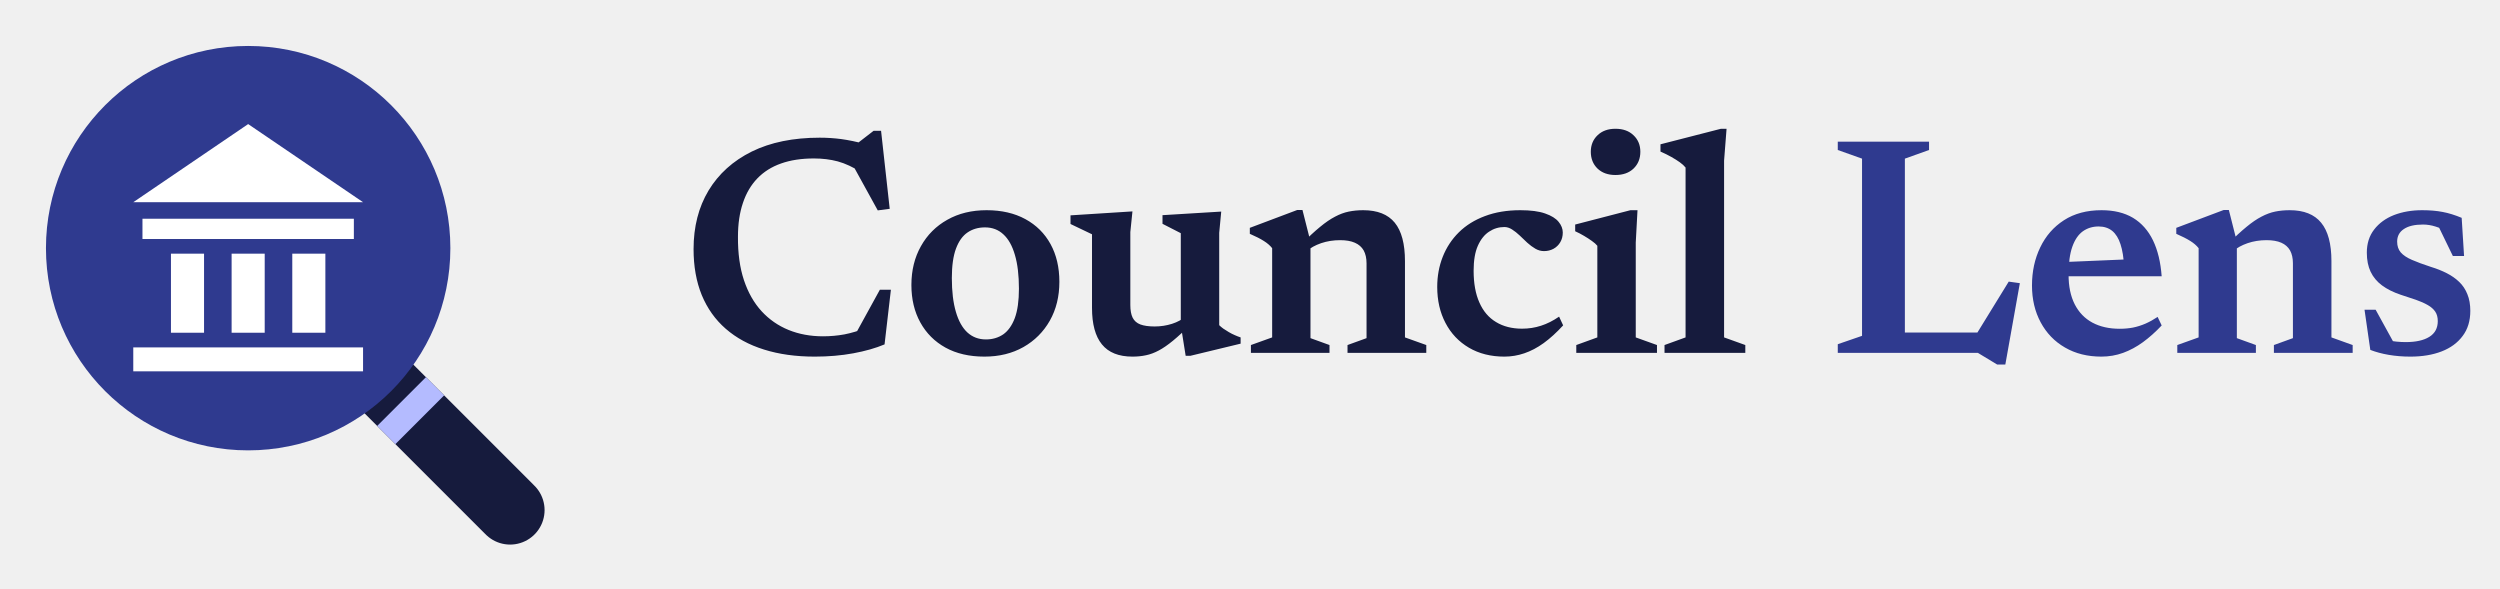
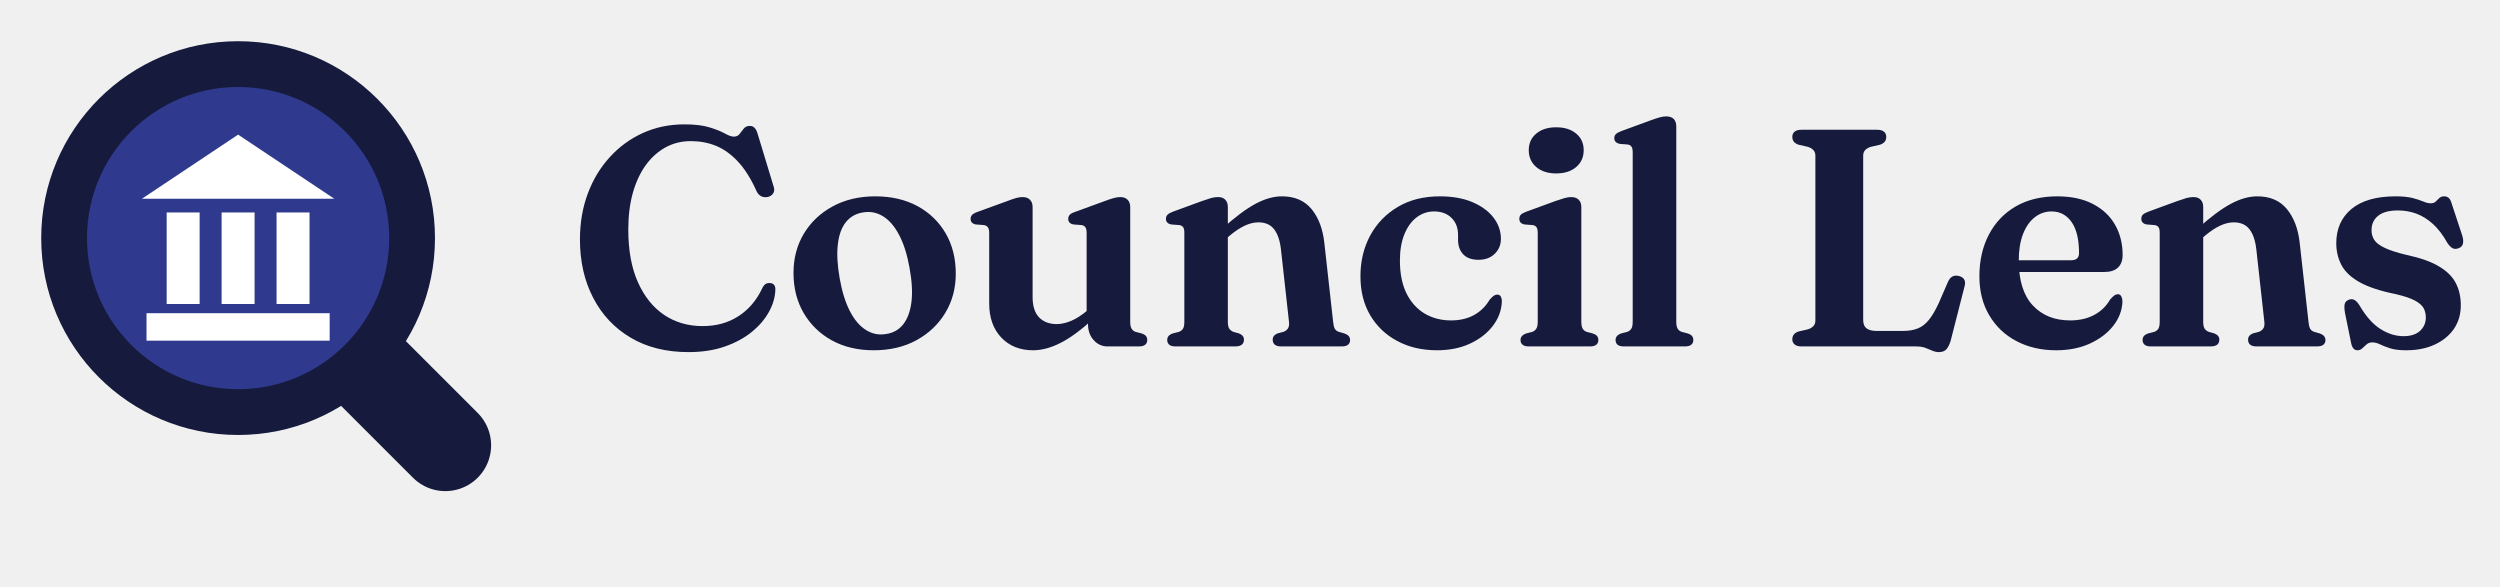
- <svg xmlns="http://www.w3.org/2000/svg" viewBox="0 0 272 64" width="272" height="64" role="img" aria-label="Council Lens">
-   <path d="M39.73 39.73L55.5 55.5" stroke="#161B3D" stroke-width="7.5" stroke-linecap="round" />
-   <circle cx="27" cy="27" r="22" fill="#2F3A8F" />
-   <path d="M43.69 43.69L45.67 45.67" stroke="#B4BBFF" stroke-width="7.5" />
-   <path fill="#FFFFFF" transform="translate(0 1)" d="M27 12.5 39.5 21H14.5zM15.5 22.8h23v2.2h-23zM18.6 26.6h3.6v8.6h-3.6zM25.2 26.6h3.6v8.6h-3.6zM31.8 26.6h3.6v8.6h-3.6zM14.5 36.8h25v2.6h-25z" />
-   <path fill="#161B3D" d="M89.54 36.59L89.54 36.59Q90.75 36.59 91.88 36.38Q93.01 36.16 94.25 35.67L94.25 35.67L92.89 36.69L95.73 31.52L96.93 31.52L96.24 37.47Q94.79 38.08 92.84 38.44Q90.88 38.80 88.65 38.80L88.65 38.80Q85.56 38.80 83.12 38.03Q80.68 37.27 78.96 35.77Q77.25 34.28 76.35 32.10Q75.46 29.92 75.46 27.10L75.46 27.10Q75.46 23.45 77.09 20.73Q78.73 18.01 81.79 16.49Q84.86 14.98 89.18 14.98L89.18 14.98Q90.37 14.98 91.52 15.13Q92.67 15.29 94.16 15.66L94.16 15.66L92.89 15.90L95.05 14.23L95.86 14.23L96.80 22.72L95.50 22.89L92.44 17.33L93.75 18.77Q92.36 17.89 91.15 17.56Q89.95 17.24 88.55 17.24L88.55 17.24Q86.51 17.24 84.97 17.79Q83.44 18.33 82.40 19.41Q81.36 20.49 80.83 22.08Q80.29 23.67 80.29 25.76L80.29 25.76Q80.27 28.46 80.94 30.48Q81.62 32.51 82.86 33.86Q84.10 35.21 85.80 35.90Q87.50 36.59 89.54 36.59ZM107.27 36.93L107.27 36.93Q108.34 36.93 109.15 36.38Q109.95 35.82 110.41 34.61Q110.86 33.39 110.86 31.42L110.86 31.42Q110.86 29.21 110.42 27.73Q109.99 26.25 109.17 25.50Q108.36 24.74 107.17 24.74L107.17 24.74Q106.08 24.74 105.27 25.29Q104.46 25.84 104.01 27.05Q103.56 28.26 103.56 30.25L103.56 30.25Q103.56 32.44 104.00 33.93Q104.43 35.41 105.25 36.17Q106.08 36.93 107.27 36.93ZM107.10 38.80L107.10 38.80Q104.65 38.80 102.87 37.82Q101.10 36.84 100.13 35.08Q99.16 33.32 99.16 31.01L99.16 31.01Q99.16 28.62 100.20 26.78Q101.23 24.94 103.07 23.91Q104.91 22.87 107.34 22.87L107.34 22.87Q109.78 22.87 111.56 23.84Q113.34 24.81 114.30 26.56Q115.26 28.31 115.26 30.66L115.26 30.66Q115.26 33.05 114.22 34.89Q113.18 36.72 111.35 37.76Q109.51 38.80 107.10 38.80ZM122.98 25.25L122.98 33.19Q122.98 34.05 123.23 34.56Q123.49 35.08 124.07 35.30Q124.66 35.52 125.63 35.52L125.63 35.52Q126.61 35.52 127.52 35.23Q128.42 34.94 128.94 34.45L128.94 34.45L129.56 35.28Q128.47 36.37 127.63 37.06Q126.78 37.76 126.08 38.13Q125.37 38.51 124.69 38.65Q124.01 38.80 123.21 38.80L123.21 38.80Q120.97 38.80 119.89 37.47Q118.81 36.15 118.81 33.49L118.81 33.49L118.81 25.49L116.47 24.37L116.47 23.43L123.21 23.00L122.98 25.25ZM129.52 38.71L129.00 38.71L128.47 35.38L128.47 25.37L126.48 24.35L126.48 23.41L132.87 23.02L132.65 25.33L132.65 35.38Q132.82 35.55 133.09 35.75Q133.36 35.94 133.69 36.13Q134.01 36.32 134.34 36.46Q134.67 36.61 134.98 36.71L134.98 36.71L134.98 37.39L129.52 38.71ZM141.71 22.85L142.58 26.29L142.58 36.79L144.65 37.54L144.65 38.39L136.10 38.39L136.10 37.54L138.41 36.71L138.41 27Q138.07 26.57 137.51 26.22Q136.95 25.86 135.98 25.44L135.98 25.44L135.98 24.79L141.13 22.85L141.71 22.85ZM146.61 38.39L146.61 37.54L148.68 36.79L148.68 28.65Q148.68 27.82 148.37 27.25Q148.05 26.69 147.41 26.41Q146.78 26.13 145.81 26.13L145.81 26.13Q144.70 26.13 143.73 26.46Q142.76 26.80 142.20 27.31L142.20 27.31L141.59 26.56Q142.73 25.42 143.62 24.69Q144.50 23.96 145.26 23.57Q146.01 23.17 146.75 23.02Q147.49 22.87 148.32 22.87L148.32 22.87Q150.64 22.87 151.75 24.23Q152.86 25.59 152.86 28.41L152.86 28.41L152.86 36.71L155.18 37.54L155.18 38.39L146.61 38.39ZM165.41 22.87L165.41 22.87Q167.11 22.87 168.12 23.23Q169.13 23.58 169.58 24.14Q170.03 24.69 170.03 25.30L170.03 25.30Q170.03 25.89 169.76 26.35Q169.49 26.81 169.02 27.07Q168.55 27.32 167.99 27.32L167.99 27.32Q167.50 27.32 167.05 27.06Q166.60 26.80 166.17 26.41Q165.75 26.01 165.34 25.62Q164.93 25.23 164.52 24.97Q164.10 24.70 163.68 24.70L163.68 24.70Q162.77 24.70 162.02 25.20Q161.26 25.69 160.79 26.74Q160.33 27.78 160.33 29.45L160.33 29.45Q160.33 31.52 160.96 32.92Q161.58 34.33 162.77 35.04Q163.95 35.76 165.60 35.76L165.60 35.76Q166.68 35.76 167.66 35.44Q168.64 35.13 169.63 34.45L169.63 34.45L170.07 35.40Q169.00 36.57 167.95 37.33Q166.91 38.08 165.84 38.44Q164.78 38.80 163.68 38.80L163.68 38.80Q161.47 38.80 159.82 37.83Q158.17 36.86 157.27 35.14Q156.37 33.43 156.37 31.22L156.37 31.22Q156.37 29.46 156.97 27.94Q157.57 26.42 158.72 25.28Q159.87 24.14 161.56 23.51Q163.25 22.87 165.41 22.87ZM175.76 19.04L175.76 19.04Q174.54 19.04 173.81 18.34Q173.08 17.63 173.08 16.51L173.08 16.51Q173.08 15.42 173.81 14.72Q174.54 14.01 175.76 14.01L175.76 14.01Q177.00 14.01 177.73 14.72Q178.47 15.42 178.47 16.51L178.47 16.51Q178.47 17.63 177.73 18.34Q177.00 19.04 175.76 19.04ZM177.39 22.87L178.16 22.87L177.97 26.39L177.97 36.71L180.28 37.54L180.28 38.39L171.50 38.39L171.50 37.54L173.79 36.71L173.79 26.74Q173.59 26.49 173.19 26.21Q172.80 25.93 172.34 25.66Q171.87 25.38 171.38 25.16L171.38 25.16L171.38 24.43L177.39 22.87ZM187.58 17.48L187.58 36.71L189.89 37.54L189.89 38.39L181.10 38.39L181.10 37.54L183.39 36.71L183.39 18.23Q183.16 17.94 182.77 17.66Q182.38 17.38 181.85 17.08Q181.32 16.78 180.66 16.49L180.66 16.49L180.66 15.70L187.24 14.01L187.85 14.01L187.58 17.48Z" />
-   <path fill="#2F3A8F" d="M219.76 30.81L218.18 39.66L217.29 39.66L215.19 38.39L204.76 38.39L204.78 36.18L216.48 36.18L214.62 37.03L218.55 30.64L219.76 30.81ZM209.88 16.32L207.25 17.26L207.25 38.39L199.95 38.39L199.95 37.45L202.59 36.54L202.59 17.26L199.95 16.32L199.95 15.41L209.88 15.41L209.88 16.32ZM228.65 22.87L228.65 22.87Q230.67 22.87 232.07 23.70Q233.46 24.54 234.24 26.14Q235.02 27.75 235.19 30.06L235.19 30.06L224.09 30.06L224.11 28.53L232.85 28.16L231.10 29.01Q231.03 27.54 230.71 26.57Q230.40 25.61 229.81 25.12Q229.21 24.64 228.33 24.64L228.33 24.64Q227.36 24.64 226.62 25.16Q225.88 25.69 225.47 26.84Q225.06 27.99 225.06 29.89L225.06 29.89Q225.06 31.79 225.73 33.11Q226.41 34.43 227.65 35.10Q228.90 35.77 230.62 35.77L230.62 35.77Q231.39 35.77 232.07 35.64Q232.76 35.50 233.43 35.21Q234.09 34.92 234.75 34.48L234.75 34.48L235.19 35.41Q234.19 36.47 233.15 37.23Q232.12 37.98 231.00 38.39Q229.87 38.80 228.63 38.80L228.63 38.80Q226.37 38.80 224.67 37.81Q222.97 36.83 222.03 35.08Q221.08 33.32 221.08 31.06L221.08 31.06Q221.08 28.77 221.98 26.91Q222.87 25.05 224.56 23.96Q226.25 22.87 228.65 22.87ZM242.50 22.85L243.37 26.29L243.37 36.79L245.44 37.54L245.44 38.39L236.89 38.39L236.89 37.54L239.21 36.71L239.21 27Q238.87 26.57 238.31 26.22Q237.74 25.86 236.78 25.44L236.78 25.44L236.78 24.79L241.93 22.85L242.50 22.85ZM247.40 38.39L247.40 37.54L249.47 36.79L249.47 28.65Q249.47 27.82 249.16 27.25Q248.84 26.69 248.21 26.41Q247.57 26.13 246.60 26.13L246.60 26.13Q245.50 26.13 244.53 26.46Q243.56 26.80 243.00 27.31L243.00 27.31L242.38 26.56Q243.52 25.42 244.41 24.69Q245.29 23.96 246.05 23.57Q246.81 23.17 247.54 23.02Q248.28 22.87 249.12 22.87L249.12 22.87Q251.43 22.87 252.54 24.23Q253.66 25.59 253.66 28.41L253.66 28.41L253.66 36.71L255.97 37.54L255.97 38.39L247.40 38.39ZM263.53 22.87L263.53 22.87Q264.79 22.87 265.76 23.06Q266.73 23.24 267.83 23.70L267.83 23.70L268.09 27.85L266.87 27.85L264.88 23.75L266.41 25.28Q265.68 24.86 264.99 24.65Q264.30 24.43 263.62 24.43L263.62 24.43Q262.26 24.43 261.54 24.92Q260.81 25.40 260.81 26.29L260.81 26.29Q260.81 27 261.20 27.46Q261.60 27.92 262.41 28.27Q263.23 28.63 264.49 29.04L264.49 29.04Q265.44 29.33 266.22 29.73Q267.00 30.13 267.57 30.68Q268.14 31.23 268.45 32.01Q268.77 32.78 268.77 33.82L268.77 33.82Q268.77 35.45 267.94 36.55Q267.12 37.66 265.66 38.23Q264.20 38.80 262.24 38.80L262.24 38.80Q261.02 38.80 259.90 38.61Q258.79 38.42 257.89 38.07L257.89 38.07L257.26 33.70L258.47 33.70L260.88 38.08L258.59 36.62Q259.20 36.86 259.73 37.00Q260.27 37.13 260.76 37.17Q261.25 37.22 261.73 37.22L261.73 37.22Q263.40 37.22 264.31 36.65Q265.23 36.08 265.23 34.94L265.23 34.94Q265.23 34.31 264.95 33.90Q264.67 33.49 264.14 33.19Q263.60 32.88 262.86 32.62Q262.12 32.36 261.20 32.07L261.20 32.07Q259.98 31.66 259.16 31.05Q258.35 30.45 257.93 29.58Q257.51 28.70 257.51 27.49L257.51 27.49Q257.51 26.00 258.31 24.97Q259.10 23.94 260.46 23.40Q261.83 22.87 263.53 22.87Z" />
+ <svg xmlns="http://www.w3.org/2000/svg" viewBox="0 0 273 64" width="273" height="64" role="img" aria-label="Council Lens">
+   <path d="M36.96 36.96L48.63 48.63" stroke="#161B3D" stroke-width="10" stroke-linecap="round" />
+   <circle cx="26" cy="26" r="21.5" fill="#161B3D" />
+   <circle cx="26" cy="26" r="16.5" fill="#2F3A8F" />
+   <path fill="#FFFFFF" transform="translate(0 2.2)" d="M26 12.5 36.5 19.5H15.5zM18.2 21h3.6v10h-3.6zM24.2 21h3.6v10h-3.6zM30.2 21h3.6v10h-3.6zM16 32h20v3H16z" />
+   <path fill="#161B3D" d="M84.67 31.59L84.67 31.59Q84.65 32.79 84.00 34.00Q83.35 35.21 82.13 36.22Q80.90 37.23 79.15 37.84Q77.41 38.45 75.18 38.45L75.18 38.45Q71.53 38.45 68.88 36.88Q66.22 35.31 64.78 32.53Q63.33 29.75 63.33 26.15L63.33 26.15Q63.33 23.42 64.19 21.13Q65.04 18.85 66.59 17.16Q68.13 15.46 70.21 14.52Q72.29 13.58 74.74 13.58L74.74 13.58Q76.43 13.58 77.49 13.91Q78.56 14.24 79.16 14.58Q79.77 14.92 80.13 14.92L80.13 14.92Q80.55 14.92 80.77 14.62Q80.99 14.33 81.22 14.04Q81.46 13.75 81.88 13.75L81.88 13.75Q82.19 13.75 82.39 13.95Q82.59 14.14 82.73 14.60L82.73 14.60L84.50 20.43Q84.62 20.81 84.43 21.12Q84.23 21.42 83.84 21.51L83.84 21.51Q83.44 21.59 83.12 21.43Q82.80 21.27 82.61 20.86L82.61 20.86Q81.70 18.84 80.59 17.65Q79.48 16.46 78.20 15.93Q76.92 15.41 75.43 15.41L75.43 15.41Q73.93 15.41 72.68 16.09Q71.43 16.78 70.51 18.04Q69.60 19.31 69.10 21.08Q68.61 22.86 68.61 25.07L68.61 25.07Q68.61 28.47 69.66 30.82Q70.72 33.18 72.54 34.40Q74.37 35.61 76.71 35.61L76.71 35.61Q78.96 35.61 80.62 34.54Q82.29 33.47 83.22 31.51L83.22 31.51Q83.40 31.12 83.64 30.99Q83.88 30.87 84.16 30.92L84.16 30.92Q84.42 30.95 84.54 31.13Q84.67 31.30 84.67 31.59ZM95.58 21.44L95.58 21.44Q98.20 21.44 100.18 22.50Q102.15 23.57 103.26 25.47Q104.37 27.37 104.37 29.89L104.37 29.89Q104.37 32.27 103.23 34.16Q102.09 36.05 100.08 37.15Q98.07 38.25 95.41 38.25L95.41 38.25Q92.81 38.25 90.84 37.17Q88.88 36.09 87.76 34.18Q86.65 32.28 86.65 29.80L86.65 29.80Q86.65 27.39 87.79 25.50Q88.93 23.62 90.94 22.53Q92.95 21.44 95.58 21.44ZM96.78 36.47L96.78 36.47Q97.93 36.30 98.63 35.42Q99.33 34.53 99.53 32.98Q99.72 31.42 99.32 29.24L99.32 29.24Q98.93 27.06 98.18 25.65Q97.44 24.24 96.43 23.62Q95.41 22.99 94.23 23.20L94.23 23.20Q93.07 23.38 92.36 24.27Q91.66 25.16 91.49 26.70Q91.31 28.25 91.70 30.44L91.70 30.44Q92.09 32.61 92.83 34.02Q93.57 35.43 94.59 36.05Q95.60 36.68 96.78 36.47ZM118.81 35.39L118.81 35.39L118.81 34.56L118.66 34.50L118.66 25.44Q118.66 25.02 118.53 24.83Q118.41 24.63 118.12 24.58L118.12 24.58L117.22 24.51Q116.92 24.45 116.78 24.29Q116.65 24.14 116.65 23.91L116.65 23.91Q116.65 23.63 116.81 23.46Q116.97 23.28 117.43 23.13L117.43 23.13L120.57 21.98Q121.21 21.74 121.61 21.63Q122.00 21.52 122.34 21.52L122.34 21.52Q122.86 21.52 123.14 21.82Q123.42 22.11 123.42 22.60L123.42 22.60L123.42 35.12Q123.42 35.65 123.57 35.89Q123.71 36.14 124.01 36.24L124.01 36.24L124.66 36.41Q124.98 36.51 125.13 36.68Q125.28 36.86 125.28 37.13L125.28 37.13Q125.28 37.45 125.06 37.64Q124.84 37.83 124.35 37.83L124.35 37.83L120.96 37.83Q120.04 37.83 119.43 37.14Q118.81 36.46 118.81 35.39ZM108.02 33.13L108.02 33.13L108.02 25.44Q108.02 25.02 107.88 24.83Q107.75 24.63 107.46 24.58L107.46 24.58L106.56 24.51Q106.26 24.45 106.12 24.29Q105.99 24.14 105.99 23.91L105.99 23.91Q105.99 23.63 106.16 23.46Q106.33 23.28 106.77 23.13L106.77 23.13L109.93 21.98Q110.58 21.73 110.97 21.62Q111.36 21.52 111.65 21.52L111.65 21.52Q112.21 21.52 112.48 21.82Q112.76 22.11 112.76 22.60L112.76 22.60L112.76 32.44Q112.76 33.92 113.47 34.66Q114.18 35.39 115.40 35.39L115.40 35.39Q116.14 35.39 116.99 35.03Q117.83 34.67 118.73 33.91L118.73 33.91L119.40 33.31L120.18 34.11L119.52 34.70Q117.39 36.66 115.80 37.45Q114.22 38.25 112.81 38.25L112.81 38.25Q110.65 38.25 109.33 36.85Q108.02 35.46 108.02 33.13ZM134.08 22.59L134.08 22.59L134.08 35.12Q134.08 35.65 134.23 35.88Q134.39 36.12 134.69 36.24L134.69 36.24L135.30 36.41Q135.84 36.63 135.84 37.08L135.84 37.08Q135.84 37.83 134.89 37.83L134.89 37.83L128.37 37.83Q127.90 37.83 127.68 37.64Q127.46 37.45 127.46 37.13L127.46 37.13Q127.46 36.88 127.60 36.70Q127.75 36.52 128.07 36.41L128.07 36.41L128.74 36.24Q129.05 36.12 129.19 35.88Q129.33 35.65 129.33 35.12L129.33 35.12L129.33 25.44Q129.33 25.00 129.21 24.82Q129.08 24.63 128.79 24.58L128.79 24.58L127.90 24.51Q127.59 24.45 127.46 24.29Q127.32 24.14 127.32 23.91L127.32 23.91Q127.32 23.62 127.49 23.45Q127.65 23.28 128.10 23.11L128.10 23.11L131.24 21.96Q131.89 21.73 132.27 21.62Q132.66 21.52 133.02 21.52L133.02 21.52Q133.54 21.52 133.81 21.82Q134.08 22.11 134.08 22.59ZM134.25 25.76L133.58 26.35L132.80 25.56L133.46 24.97Q135.59 23.06 137.11 22.25Q138.63 21.44 139.99 21.44L139.99 21.44Q142.07 21.44 143.22 22.83Q144.37 24.23 144.62 26.54L144.62 26.54L145.57 35.07Q145.62 35.63 145.75 35.88Q145.89 36.14 146.21 36.24L146.21 36.24L146.80 36.41Q147.12 36.52 147.28 36.70Q147.43 36.88 147.43 37.13L147.43 37.13Q147.43 37.45 147.21 37.64Q146.99 37.83 146.50 37.83L146.50 37.83L139.91 37.83Q138.98 37.83 138.98 37.08L138.98 37.08Q138.98 36.63 139.50 36.41L139.50 36.41L140.15 36.24Q140.47 36.12 140.64 35.87Q140.82 35.61 140.75 35.07L140.75 35.07L139.88 27.23Q139.71 25.76 139.12 25.02Q138.54 24.28 137.41 24.28L137.41 24.28Q136.70 24.28 135.91 24.65Q135.13 25.02 134.25 25.76L134.25 25.76ZM163.90 26.08L163.90 26.08Q163.90 27.05 163.23 27.71Q162.56 28.37 161.45 28.37L161.45 28.37Q160.35 28.37 159.78 27.77Q159.22 27.17 159.22 26.19L159.22 26.19L159.22 25.65Q159.22 24.50 158.51 23.80Q157.80 23.09 156.60 23.09L156.60 23.09Q155.54 23.09 154.69 23.74Q153.85 24.38 153.36 25.58Q152.87 26.78 152.87 28.45L152.87 28.45Q152.87 30.56 153.58 32.02Q154.30 33.48 155.57 34.24Q156.84 34.99 158.46 34.99L158.46 34.99Q159.89 34.99 160.97 34.40Q162.04 33.80 162.66 32.74L162.66 32.74Q162.95 32.40 163.14 32.28Q163.32 32.17 163.51 32.17L163.51 32.17Q163.78 32.17 163.90 32.41Q164.02 32.66 164.00 32.98L164.00 32.98Q163.93 34.41 163.00 35.61Q162.07 36.81 160.51 37.53Q158.95 38.25 156.92 38.25L156.92 38.25Q154.47 38.25 152.59 37.24Q150.70 36.24 149.63 34.43Q148.56 32.62 148.56 30.17L148.56 30.17Q148.56 27.69 149.63 25.71Q150.70 23.74 152.65 22.59Q154.59 21.44 157.23 21.44L157.23 21.44Q159.29 21.44 160.78 22.07Q162.28 22.71 163.09 23.76Q163.90 24.82 163.90 26.08ZM172.68 22.59L172.68 22.59L172.68 35.12Q172.68 35.65 172.83 35.89Q172.97 36.14 173.27 36.24L173.27 36.24L173.92 36.41Q174.24 36.51 174.39 36.68Q174.54 36.86 174.54 37.13L174.54 37.13Q174.54 37.45 174.32 37.64Q174.10 37.83 173.61 37.83L173.61 37.83L166.96 37.83Q166.48 37.83 166.26 37.64Q166.04 37.45 166.04 37.13L166.04 37.13Q166.04 36.88 166.20 36.70Q166.35 36.52 166.67 36.41L166.67 36.41L167.33 36.24Q167.63 36.12 167.77 35.88Q167.92 35.65 167.92 35.12L167.92 35.12L167.92 25.44Q167.92 25.00 167.79 24.82Q167.66 24.63 167.38 24.58L167.38 24.58L166.48 24.51Q166.18 24.45 166.04 24.29Q165.91 24.14 165.91 23.91L165.91 23.91Q165.91 23.62 166.07 23.45Q166.23 23.28 166.69 23.11L166.69 23.11L169.83 21.96Q170.49 21.73 170.88 21.62Q171.28 21.52 171.55 21.52L171.55 21.52Q172.12 21.52 172.40 21.82Q172.68 22.11 172.68 22.59ZM169.93 18.94L169.93 18.94Q168.58 18.94 167.76 18.24Q166.94 17.54 166.94 16.40L166.94 16.40Q166.94 15.27 167.76 14.59Q168.58 13.90 169.93 13.90L169.93 13.90Q171.30 13.90 172.12 14.59Q172.94 15.27 172.94 16.40L172.94 16.40Q172.94 17.54 172.12 18.24Q171.30 18.94 169.93 18.94ZM183.05 13.79L183.05 13.79L183.05 35.12Q183.05 35.65 183.20 35.89Q183.34 36.14 183.65 36.24L183.65 36.24L184.29 36.41Q184.61 36.51 184.76 36.68Q184.91 36.86 184.91 37.13L184.91 37.13Q184.91 37.45 184.69 37.64Q184.47 37.83 183.98 37.83L183.98 37.83L177.33 37.83Q176.85 37.83 176.63 37.64Q176.42 37.45 176.42 37.13L176.42 37.13Q176.42 36.88 176.57 36.70Q176.72 36.52 177.04 36.41L177.04 36.41L177.70 36.24Q178.00 36.12 178.15 35.88Q178.29 35.65 178.29 35.12L178.29 35.12L178.29 16.62Q178.29 16.20 178.16 16.02Q178.04 15.83 177.75 15.78L177.75 15.78L176.85 15.71Q176.55 15.63 176.42 15.48Q176.28 15.32 176.28 15.09L176.28 15.09Q176.28 14.82 176.45 14.65Q176.62 14.48 177.06 14.31L177.06 14.31L180.20 13.16Q180.88 12.91 181.26 12.81Q181.65 12.71 181.94 12.71L181.94 12.71Q182.50 12.71 182.78 13.00Q183.05 13.30 183.05 13.79Z" />
+   <path fill="#161B3D" d="M205.27 15.81L205.27 15.81L204.31 16.03Q203.90 16.15 203.68 16.39Q203.46 16.62 203.46 17.00L203.46 17.00L203.46 34.94Q203.46 35.58 203.83 35.86Q204.20 36.14 204.96 36.14L204.96 36.14L207.77 36.14Q208.73 36.14 209.41 35.87Q210.08 35.61 210.62 34.95Q211.16 34.29 211.72 33.08L211.72 33.08L212.73 30.75Q212.94 30.32 213.23 30.18Q213.53 30.04 213.92 30.14L213.92 30.14Q214.32 30.24 214.49 30.52Q214.66 30.80 214.53 31.27L214.53 31.27L213.01 37.22Q212.82 37.84 212.54 38.15Q212.26 38.45 211.72 38.45L211.72 38.45Q211.37 38.45 211.02 38.30Q210.67 38.15 210.26 37.99Q209.85 37.83 209.22 37.83L209.22 37.83L196.74 37.83Q196.21 37.83 195.97 37.61Q195.72 37.40 195.72 37.05L195.72 37.05Q195.72 36.41 196.43 36.19L196.43 36.19L197.40 35.97Q197.80 35.85 198.02 35.61Q198.24 35.38 198.24 35.00L198.24 35.00L198.24 17.00Q198.24 16.62 198.02 16.39Q197.80 16.15 197.40 16.03L197.40 16.03L196.43 15.81Q195.72 15.59 195.72 14.95L195.72 14.95Q195.72 14.58 195.97 14.38Q196.21 14.17 196.74 14.17L196.74 14.17L204.96 14.17Q205.49 14.17 205.73 14.38Q205.98 14.58 205.98 14.95L205.98 14.95Q205.98 15.59 205.27 15.81ZM231.79 27.84L231.79 27.84Q231.79 28.74 231.28 29.22Q230.78 29.70 229.80 29.70L229.80 29.70L219.26 29.70L219.26 28.42L226.16 28.42Q227.03 28.42 227.03 27.64L227.03 27.64Q227.03 25.41 226.22 24.25Q225.40 23.09 224.04 23.09L224.04 23.09Q222.99 23.09 222.18 23.74Q221.37 24.38 220.91 25.57Q220.45 26.76 220.45 28.45L220.45 28.45Q220.45 31.71 221.98 33.35Q223.51 34.99 226.06 34.99L226.06 34.99Q227.55 34.99 228.67 34.40Q229.80 33.80 230.42 32.71L230.42 32.71Q230.73 32.37 230.90 32.25Q231.08 32.13 231.27 32.13L231.27 32.13Q231.54 32.13 231.65 32.38Q231.77 32.62 231.77 32.96L231.77 32.96Q231.71 34.38 230.76 35.59Q229.81 36.79 228.21 37.52Q226.60 38.25 224.53 38.25L224.53 38.25Q222.08 38.25 220.18 37.24Q218.29 36.24 217.22 34.42Q216.15 32.61 216.15 30.17L216.15 30.17Q216.15 27.62 217.17 25.65Q218.19 23.67 220.10 22.55Q222.01 21.44 224.66 21.44L224.66 21.44Q226.92 21.44 228.52 22.26Q230.12 23.08 230.95 24.52Q231.79 25.97 231.79 27.84ZM240.59 22.59L240.59 22.59L240.59 35.12Q240.59 35.65 240.74 35.88Q240.90 36.12 241.20 36.24L241.20 36.24L241.81 36.41Q242.35 36.63 242.35 37.08L242.35 37.08Q242.35 37.83 241.40 37.83L241.40 37.83L234.88 37.83Q234.41 37.83 234.19 37.64Q233.97 37.45 233.97 37.13L233.97 37.13Q233.97 36.88 234.11 36.70Q234.26 36.52 234.58 36.41L234.58 36.41L235.25 36.24Q235.56 36.12 235.70 35.88Q235.84 35.65 235.84 35.12L235.84 35.12L235.84 25.44Q235.84 25.00 235.72 24.82Q235.59 24.63 235.30 24.58L235.30 24.58L234.41 24.51Q234.10 24.45 233.97 24.29Q233.83 24.14 233.83 23.91L233.83 23.91Q233.83 23.62 233.99 23.45Q234.16 23.28 234.61 23.11L234.61 23.11L237.75 21.96Q238.40 21.73 238.78 21.62Q239.17 21.52 239.53 21.52L239.53 21.52Q240.05 21.52 240.32 21.82Q240.59 22.11 240.59 22.59ZM240.76 25.76L240.08 26.35L239.31 25.56L239.97 24.97Q242.09 23.06 243.62 22.25Q245.14 21.44 246.50 21.44L246.50 21.44Q248.58 21.44 249.73 22.83Q250.88 24.23 251.13 26.54L251.13 26.54L252.08 35.07Q252.13 35.63 252.26 35.88Q252.40 36.14 252.72 36.24L252.72 36.24L253.31 36.41Q253.63 36.52 253.78 36.70Q253.94 36.88 253.94 37.13L253.94 37.13Q253.94 37.45 253.72 37.64Q253.50 37.83 253.01 37.83L253.01 37.83L246.42 37.83Q245.49 37.83 245.49 37.08L245.49 37.08Q245.49 36.63 246.01 36.41L246.01 36.41L246.66 36.24Q246.98 36.12 247.15 35.87Q247.33 35.61 247.26 35.07L247.26 35.07L246.39 27.23Q246.22 25.76 245.63 25.02Q245.05 24.28 243.92 24.28L243.92 24.28Q243.21 24.28 242.42 24.65Q241.64 25.02 240.76 25.76L240.76 25.76ZM262.47 36.71L262.47 36.71Q263.63 36.71 264.27 36.13Q264.90 35.54 264.90 34.67L264.90 34.67Q264.90 34.11 264.66 33.65Q264.41 33.20 263.71 32.82Q263.01 32.45 261.67 32.13L261.67 32.13Q259.07 31.61 257.64 30.80Q256.22 29.99 255.67 28.91Q255.12 27.84 255.12 26.56L255.12 26.56Q255.12 24.21 256.78 22.82Q258.45 21.44 261.59 21.44L261.59 21.44Q262.72 21.44 263.44 21.62Q264.16 21.81 264.61 22.00Q265.07 22.20 265.42 22.20L265.42 22.20Q265.80 22.20 265.99 22.00Q266.18 21.81 266.38 21.62Q266.57 21.44 266.93 21.44L266.93 21.44Q267.18 21.44 267.38 21.60Q267.59 21.76 267.72 22.22L267.72 22.22L268.84 25.61Q269.04 26.20 268.96 26.57Q268.89 26.95 268.50 27.10L268.50 27.10Q268.11 27.25 267.83 27.11Q267.55 26.96 267.28 26.57L267.28 26.57Q266.54 25.24 265.67 24.45Q264.80 23.67 263.84 23.32Q262.89 22.98 261.86 22.98L261.86 22.98Q260.42 22.98 259.70 23.56Q258.97 24.14 258.97 25.14L258.97 25.14Q258.97 25.73 259.27 26.20Q259.58 26.68 260.42 27.07Q261.25 27.47 262.81 27.84L262.81 27.84Q265.02 28.31 266.30 29.07Q267.59 29.82 268.15 30.87Q268.72 31.93 268.72 33.35L268.72 33.35Q268.72 34.80 267.97 35.91Q267.21 37.01 265.87 37.63Q264.53 38.25 262.77 38.25L262.77 38.25Q261.66 38.25 260.99 38.03Q260.32 37.81 259.89 37.60Q259.46 37.39 259.06 37.39L259.06 37.39Q258.68 37.39 258.44 37.60Q258.19 37.81 257.97 38.03Q257.75 38.25 257.43 38.25L257.43 38.25Q257.18 38.25 257.00 38.06Q256.83 37.88 256.74 37.44L256.74 37.44L256.08 34.21Q255.96 33.53 256.04 33.20Q256.12 32.88 256.47 32.74L256.47 32.74Q256.84 32.59 257.13 32.77Q257.42 32.94 257.70 33.42L257.70 33.42Q258.75 35.19 259.98 35.95Q261.20 36.71 262.47 36.71Z" />
</svg>
